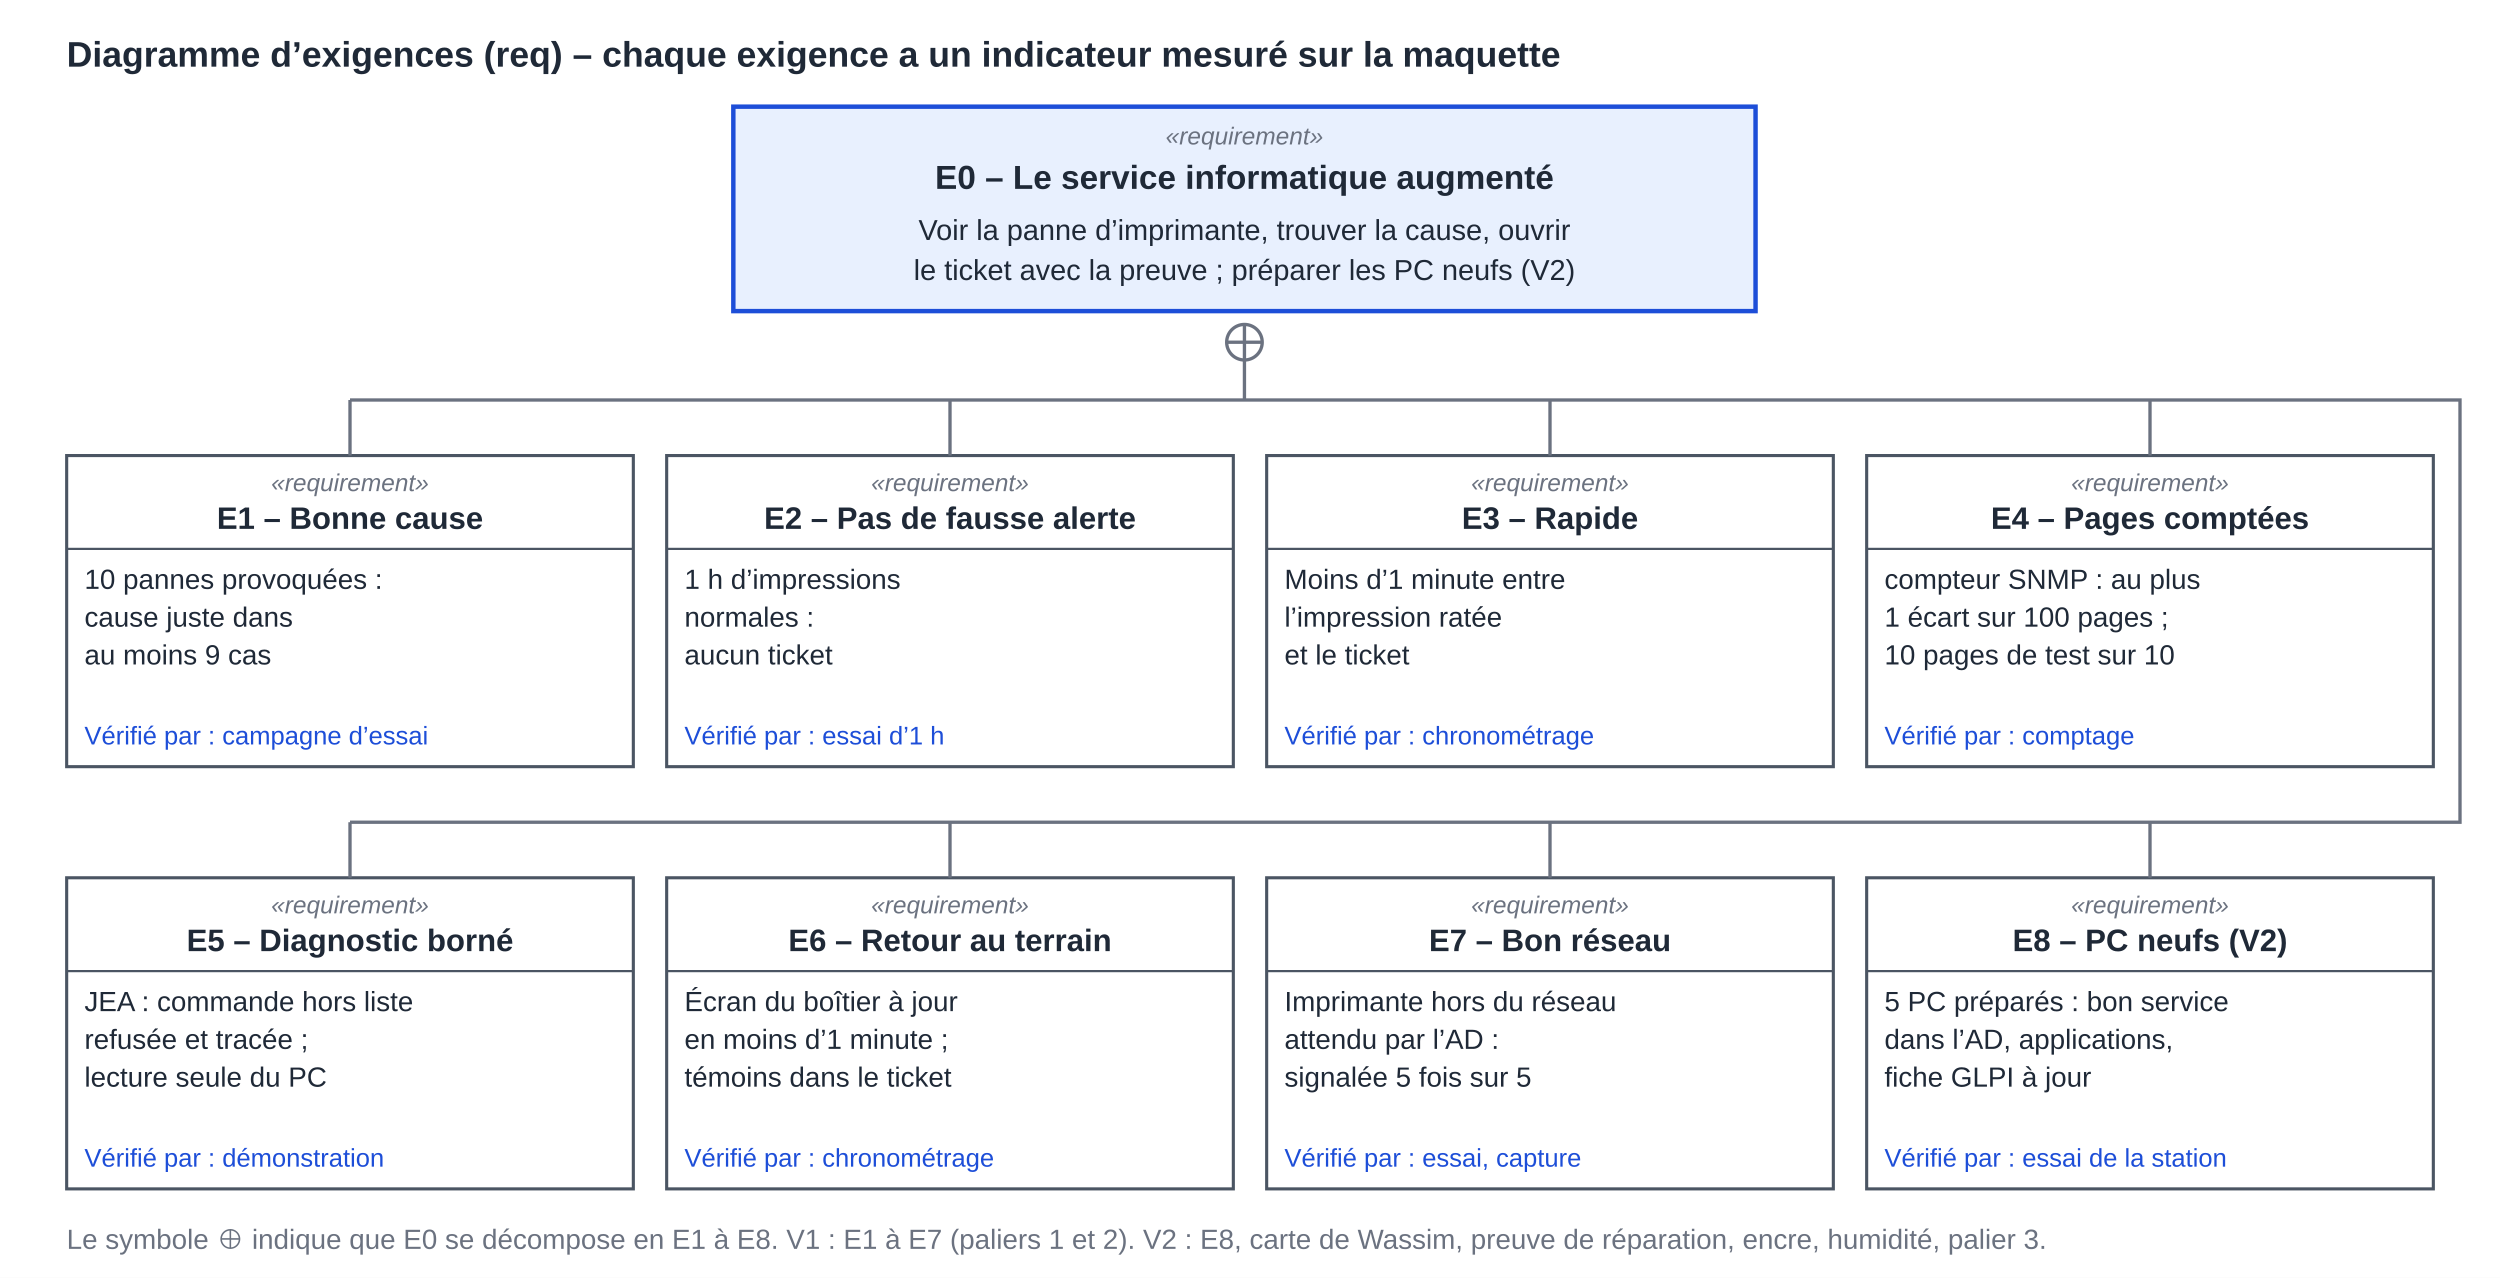
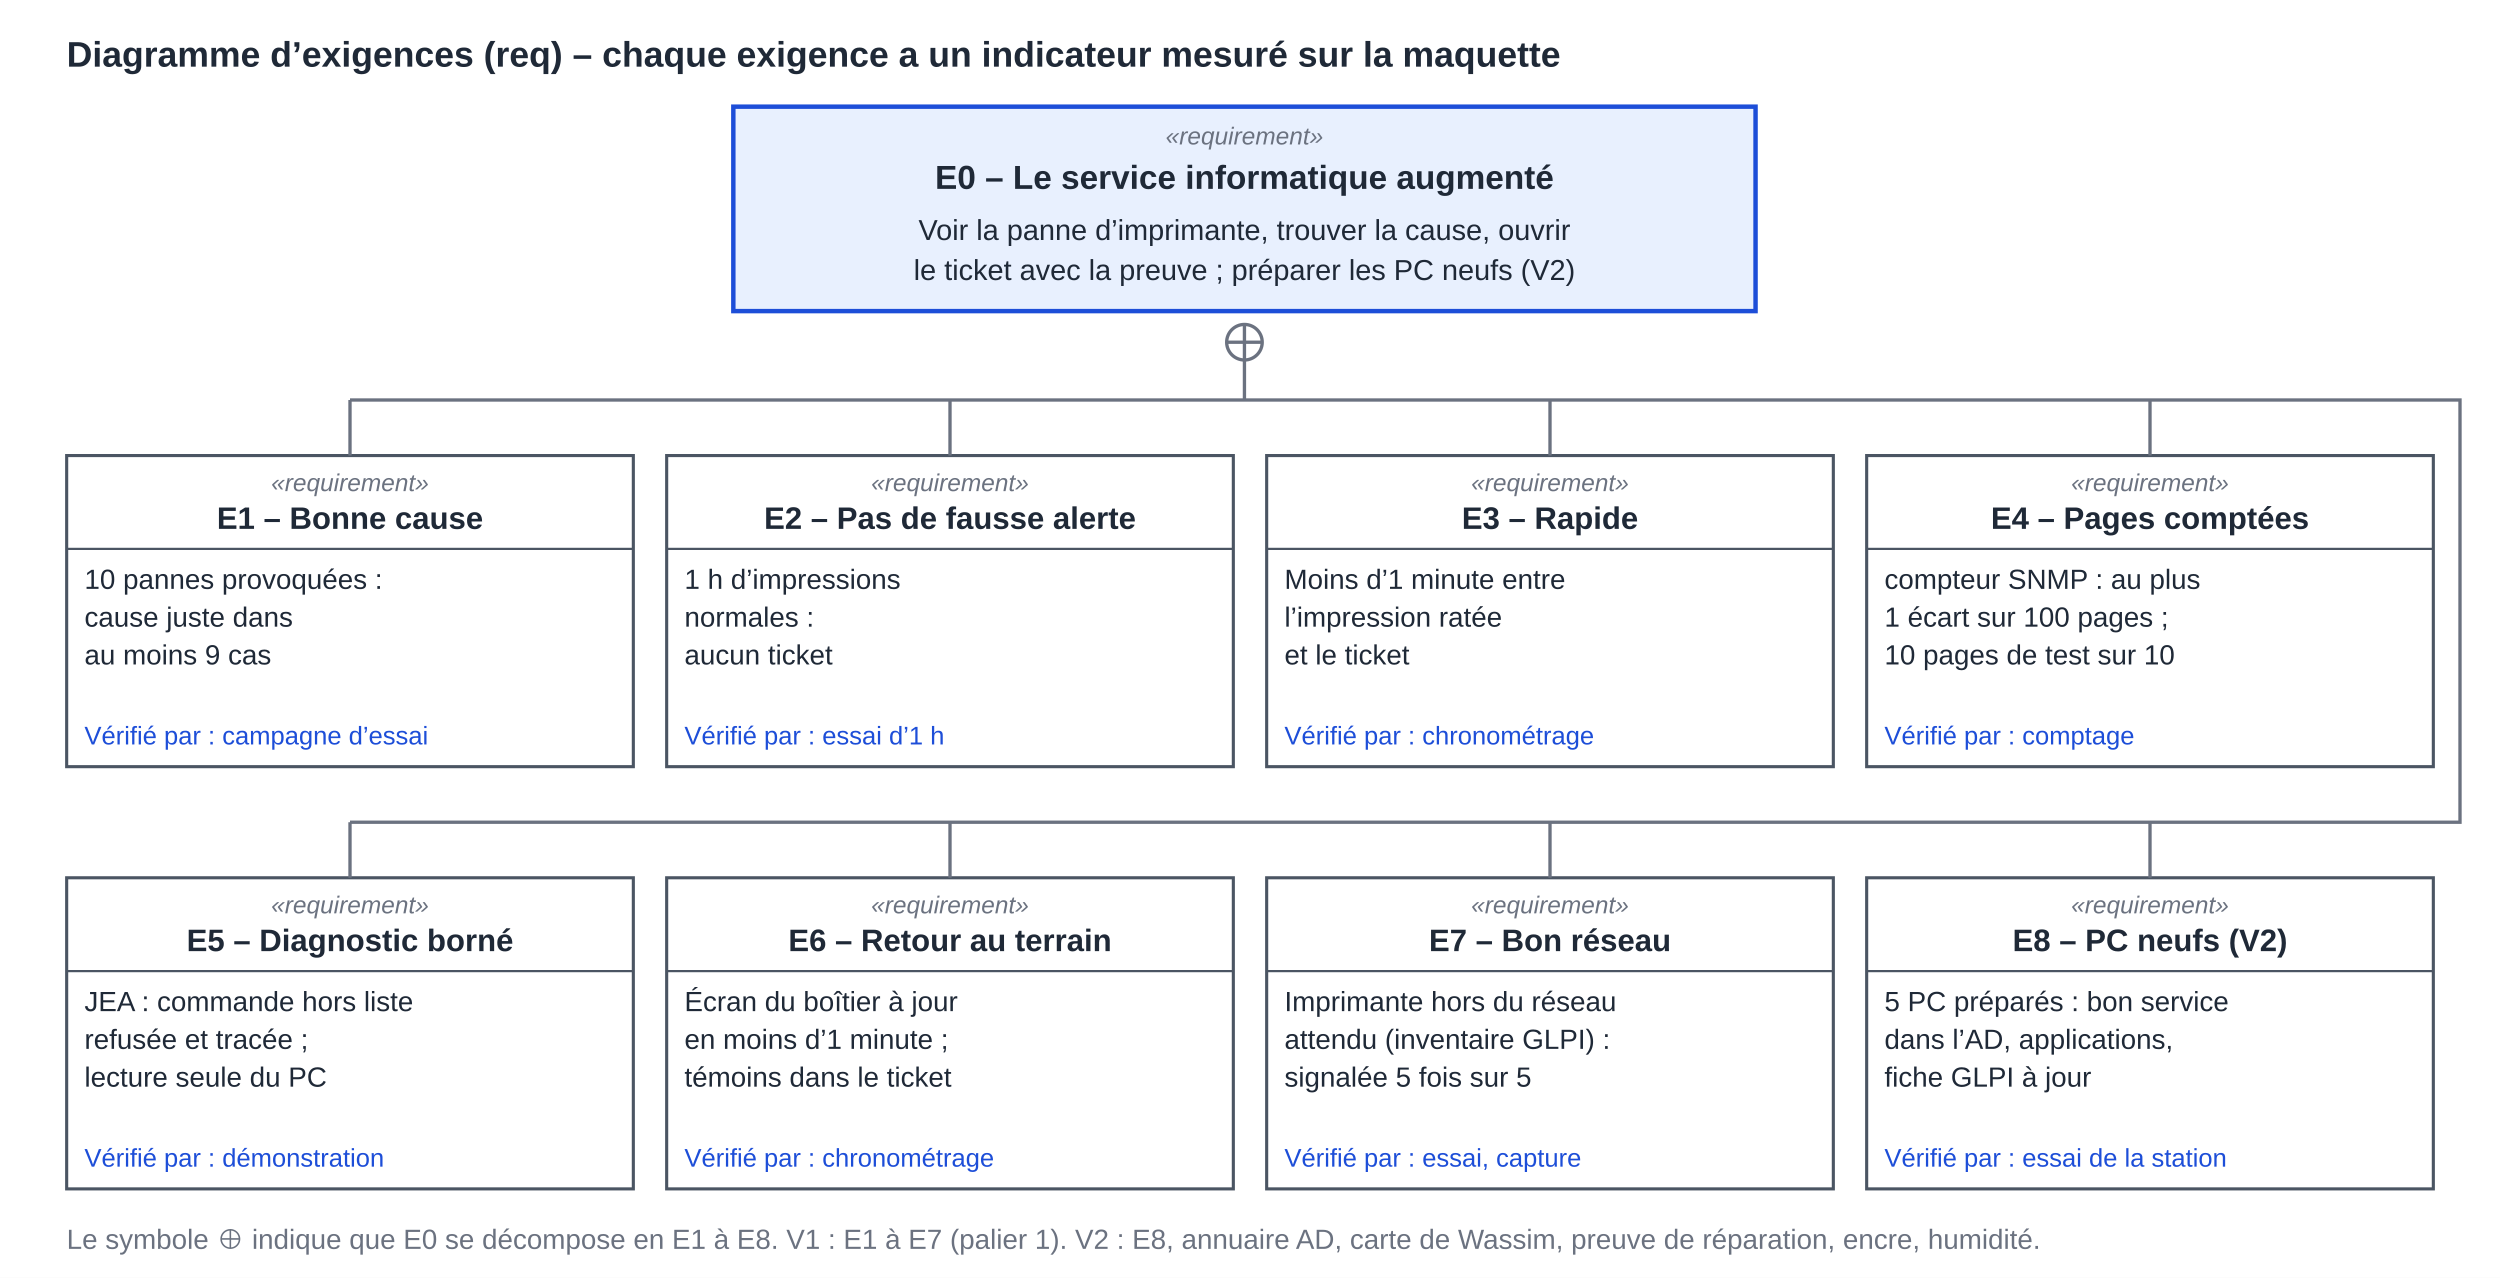
<svg xmlns="http://www.w3.org/2000/svg" width="1125" height="575" viewBox="0 0 1125 575" font-family="Liberation Sans, Arial, Helvetica, sans-serif">
  <defs>
    <marker id="fl" viewBox="0 0 10 10" refX="9" refY="5" markerWidth="8" markerHeight="8" orient="auto-start-reverse">
      <path d="M0,0 L10,5 L0,10 z" fill="#6b7280" />
    </marker>
    <marker id="flo" viewBox="0 0 10 10" refX="9" refY="5" markerWidth="9" markerHeight="9" orient="auto">
      <path d="M0,0 L10,5 L0,10" fill="none" stroke="#6b7280" stroke-width="1.5" />
    </marker>
  </defs>
  <rect width="100%" height="100%" fill="#fff" />
  <text x="30" y="30" font-size="16" font-weight="bold" fill="#1f2937" text-anchor="start">Diagramme d’exigences (req) – chaque exigence a un indicateur mesuré sur la maquette</text>
  <rect x="330" y="48" width="460" height="92" fill="#e8f0fe" stroke="#1d4ed8" stroke-width="2" />
  <text x="560.0" y="65" font-size="11" font-weight="normal" fill="#6b7280" text-anchor="middle" font-style="italic">«requirement»</text>
  <text x="560.0" y="85" font-size="15" font-weight="bold" fill="#1f2937" text-anchor="middle">E0 – Le service informatique augmenté</text>
  <text x="560.0" y="108" font-size="13" font-weight="normal" fill="#1f2937" text-anchor="middle">Voir la panne d’imprimante, trouver la cause, ouvrir</text>
  <text x="560.0" y="126" font-size="13" font-weight="normal" fill="#1f2937" text-anchor="middle">le ticket avec la preuve ; préparer les PC neufs (V2)</text>
  <circle cx="560.0" cy="154" r="8" fill="#fff" stroke="#6b7280" stroke-width="1.5" />
  <polyline points="552.0,154 568.0,154" fill="none" stroke="#6b7280" stroke-width="1.5" />
  <polyline points="560.0,146 560.0,162" fill="none" stroke="#6b7280" stroke-width="1.5" />
  <polyline points="560.0,162 560.0,180" fill="none" stroke="#6b7280" stroke-width="1.5" />
  <polyline points="157.5,180 967.5,180" fill="none" stroke="#6b7280" stroke-width="1.5" />
  <rect x="30" y="205" width="255" height="140" fill="#fff" stroke="#4b5563" stroke-width="1.4" />
  <text x="157.5" y="221" font-size="11" font-weight="normal" fill="#6b7280" text-anchor="middle" font-style="italic">«requirement»</text>
  <text x="157.5" y="238" font-size="14" font-weight="bold" fill="#1f2937" text-anchor="middle">E1 – Bonne cause</text>
  <polyline points="30,247 285,247" fill="none" stroke="#4b5563" stroke-width="1" />
  <text x="38" y="265" font-size="12.5" font-weight="normal" fill="#1f2937" text-anchor="start">10 pannes provoquées :</text>
  <text x="38" y="282" font-size="12.5" font-weight="normal" fill="#1f2937" text-anchor="start">cause juste dans</text>
  <text x="38" y="299" font-size="12.5" font-weight="normal" fill="#1f2937" text-anchor="start">au moins 9 cas</text>
  <text x="38" y="335" font-size="11.5" font-weight="normal" fill="#1d4ed8" text-anchor="start">Vérifié par : campagne d’essai</text>
  <polyline points="157.5,180 157.5,205" fill="none" stroke="#6b7280" stroke-width="1.5" />
  <rect x="300" y="205" width="255" height="140" fill="#fff" stroke="#4b5563" stroke-width="1.4" />
  <text x="427.5" y="221" font-size="11" font-weight="normal" fill="#6b7280" text-anchor="middle" font-style="italic">«requirement»</text>
  <text x="427.5" y="238" font-size="14" font-weight="bold" fill="#1f2937" text-anchor="middle">E2 – Pas de fausse alerte</text>
  <polyline points="300,247 555,247" fill="none" stroke="#4b5563" stroke-width="1" />
  <text x="308" y="265" font-size="12.5" font-weight="normal" fill="#1f2937" text-anchor="start">1 h d’impressions</text>
  <text x="308" y="282" font-size="12.5" font-weight="normal" fill="#1f2937" text-anchor="start">normales :</text>
  <text x="308" y="299" font-size="12.5" font-weight="normal" fill="#1f2937" text-anchor="start">aucun ticket</text>
  <text x="308" y="335" font-size="11.5" font-weight="normal" fill="#1d4ed8" text-anchor="start">Vérifié par : essai d’1 h</text>
  <polyline points="427.5,180 427.5,205" fill="none" stroke="#6b7280" stroke-width="1.5" />
  <rect x="570" y="205" width="255" height="140" fill="#fff" stroke="#4b5563" stroke-width="1.4" />
  <text x="697.5" y="221" font-size="11" font-weight="normal" fill="#6b7280" text-anchor="middle" font-style="italic">«requirement»</text>
  <text x="697.5" y="238" font-size="14" font-weight="bold" fill="#1f2937" text-anchor="middle">E3 – Rapide</text>
  <polyline points="570,247 825,247" fill="none" stroke="#4b5563" stroke-width="1" />
  <text x="578" y="265" font-size="12.5" font-weight="normal" fill="#1f2937" text-anchor="start">Moins d’1 minute entre</text>
  <text x="578" y="282" font-size="12.5" font-weight="normal" fill="#1f2937" text-anchor="start">l’impression ratée</text>
  <text x="578" y="299" font-size="12.5" font-weight="normal" fill="#1f2937" text-anchor="start">et le ticket</text>
  <text x="578" y="335" font-size="11.5" font-weight="normal" fill="#1d4ed8" text-anchor="start">Vérifié par : chronométrage</text>
  <polyline points="697.5,180 697.5,205" fill="none" stroke="#6b7280" stroke-width="1.5" />
  <rect x="840" y="205" width="255" height="140" fill="#fff" stroke="#4b5563" stroke-width="1.4" />
  <text x="967.5" y="221" font-size="11" font-weight="normal" fill="#6b7280" text-anchor="middle" font-style="italic">«requirement»</text>
  <text x="967.5" y="238" font-size="14" font-weight="bold" fill="#1f2937" text-anchor="middle">E4 – Pages comptées</text>
  <polyline points="840,247 1095,247" fill="none" stroke="#4b5563" stroke-width="1" />
  <text x="848" y="265" font-size="12.5" font-weight="normal" fill="#1f2937" text-anchor="start">compteur SNMP : au plus</text>
  <text x="848" y="282" font-size="12.5" font-weight="normal" fill="#1f2937" text-anchor="start">1 écart sur 100 pages ;</text>
  <text x="848" y="299" font-size="12.5" font-weight="normal" fill="#1f2937" text-anchor="start">10 pages de test sur 10</text>
  <text x="848" y="335" font-size="11.5" font-weight="normal" fill="#1d4ed8" text-anchor="start">Vérifié par : comptage</text>
  <polyline points="967.5,180 967.5,205" fill="none" stroke="#6b7280" stroke-width="1.5" />
  <rect x="30" y="395" width="255" height="140" fill="#fff" stroke="#4b5563" stroke-width="1.4" />
  <text x="157.5" y="411" font-size="11" font-weight="normal" fill="#6b7280" text-anchor="middle" font-style="italic">«requirement»</text>
  <text x="157.5" y="428" font-size="14" font-weight="bold" fill="#1f2937" text-anchor="middle">E5 – Diagnostic borné</text>
  <polyline points="30,437 285,437" fill="none" stroke="#4b5563" stroke-width="1" />
  <text x="38" y="455" font-size="12.5" font-weight="normal" fill="#1f2937" text-anchor="start">JEA : commande hors liste</text>
  <text x="38" y="472" font-size="12.5" font-weight="normal" fill="#1f2937" text-anchor="start">refusée et tracée ;</text>
  <text x="38" y="489" font-size="12.5" font-weight="normal" fill="#1f2937" text-anchor="start">lecture seule du PC</text>
  <text x="38" y="525" font-size="11.5" font-weight="normal" fill="#1d4ed8" text-anchor="start">Vérifié par : démonstration</text>
  <polyline points="157.5,370 157.5,395" fill="none" stroke="#6b7280" stroke-width="1.5" />
  <rect x="300" y="395" width="255" height="140" fill="#fff" stroke="#4b5563" stroke-width="1.4" />
  <text x="427.5" y="411" font-size="11" font-weight="normal" fill="#6b7280" text-anchor="middle" font-style="italic">«requirement»</text>
  <text x="427.5" y="428" font-size="14" font-weight="bold" fill="#1f2937" text-anchor="middle">E6 – Retour au terrain</text>
  <polyline points="300,437 555,437" fill="none" stroke="#4b5563" stroke-width="1" />
  <text x="308" y="455" font-size="12.5" font-weight="normal" fill="#1f2937" text-anchor="start">Écran du boîtier à jour</text>
  <text x="308" y="472" font-size="12.5" font-weight="normal" fill="#1f2937" text-anchor="start">en moins d’1 minute ;</text>
  <text x="308" y="489" font-size="12.5" font-weight="normal" fill="#1f2937" text-anchor="start">témoins dans le ticket</text>
  <text x="308" y="525" font-size="11.5" font-weight="normal" fill="#1d4ed8" text-anchor="start">Vérifié par : chronométrage</text>
  <polyline points="427.5,370 427.5,395" fill="none" stroke="#6b7280" stroke-width="1.5" />
  <rect x="570" y="395" width="255" height="140" fill="#fff" stroke="#4b5563" stroke-width="1.4" />
  <text x="697.5" y="411" font-size="11" font-weight="normal" fill="#6b7280" text-anchor="middle" font-style="italic">«requirement»</text>
  <text x="697.5" y="428" font-size="14" font-weight="bold" fill="#1f2937" text-anchor="middle">E7 – Bon réseau</text>
  <polyline points="570,437 825,437" fill="none" stroke="#4b5563" stroke-width="1" />
  <text x="578" y="455" font-size="12.5" font-weight="normal" fill="#1f2937" text-anchor="start">Imprimante hors du réseau</text>
-   <text x="578" y="472" font-size="12.5" font-weight="normal" fill="#1f2937" text-anchor="start">attendu par l’AD :</text>
+   <text x="578" y="472" font-size="12.5" font-weight="normal" fill="#1f2937" text-anchor="start">attendu (inventaire GLPI) :</text>
  <text x="578" y="489" font-size="12.5" font-weight="normal" fill="#1f2937" text-anchor="start">signalée 5 fois sur 5</text>
  <text x="578" y="525" font-size="11.5" font-weight="normal" fill="#1d4ed8" text-anchor="start">Vérifié par : essai, capture</text>
  <polyline points="697.5,370 697.5,395" fill="none" stroke="#6b7280" stroke-width="1.5" />
  <rect x="840" y="395" width="255" height="140" fill="#fff" stroke="#4b5563" stroke-width="1.4" />
  <text x="967.5" y="411" font-size="11" font-weight="normal" fill="#6b7280" text-anchor="middle" font-style="italic">«requirement»</text>
  <text x="967.5" y="428" font-size="14" font-weight="bold" fill="#1f2937" text-anchor="middle">E8 – PC neufs (V2)</text>
  <polyline points="840,437 1095,437" fill="none" stroke="#4b5563" stroke-width="1" />
  <text x="848" y="455" font-size="12.5" font-weight="normal" fill="#1f2937" text-anchor="start">5 PC préparés : bon service</text>
  <text x="848" y="472" font-size="12.5" font-weight="normal" fill="#1f2937" text-anchor="start">dans l’AD, applications,</text>
  <text x="848" y="489" font-size="12.5" font-weight="normal" fill="#1f2937" text-anchor="start">fiche GLPI à jour</text>
  <text x="848" y="525" font-size="11.5" font-weight="normal" fill="#1d4ed8" text-anchor="start">Vérifié par : essai de la station</text>
  <polyline points="967.5,370 967.5,395" fill="none" stroke="#6b7280" stroke-width="1.5" />
  <polyline points="157.5,370 967.5,370" fill="none" stroke="#6b7280" stroke-width="1.5" />
  <polyline points="967.5,180 1107,180 1107,370 967.5,370" fill="none" stroke="#6b7280" stroke-width="1.5" />
-   <text x="30" y="562" font-size="12.5" font-weight="normal" fill="#6b7280" text-anchor="start">Le symbole ⊕ indique que E0 se décompose en E1 à E8. V1 : E1 à E7 (paliers 1 et 2). V2 : E8, carte de Wassim, preuve de réparation, encre, humidité, palier 3.</text>
+   <text x="30" y="562" font-size="12.5" font-weight="normal" fill="#6b7280" text-anchor="start">Le symbole ⊕ indique que E0 se décompose en E1 à E8. V1 : E1 à E7 (palier 1). V2 : E8, annuaire AD, carte de Wassim, preuve de réparation, encre, humidité.</text>
</svg>
